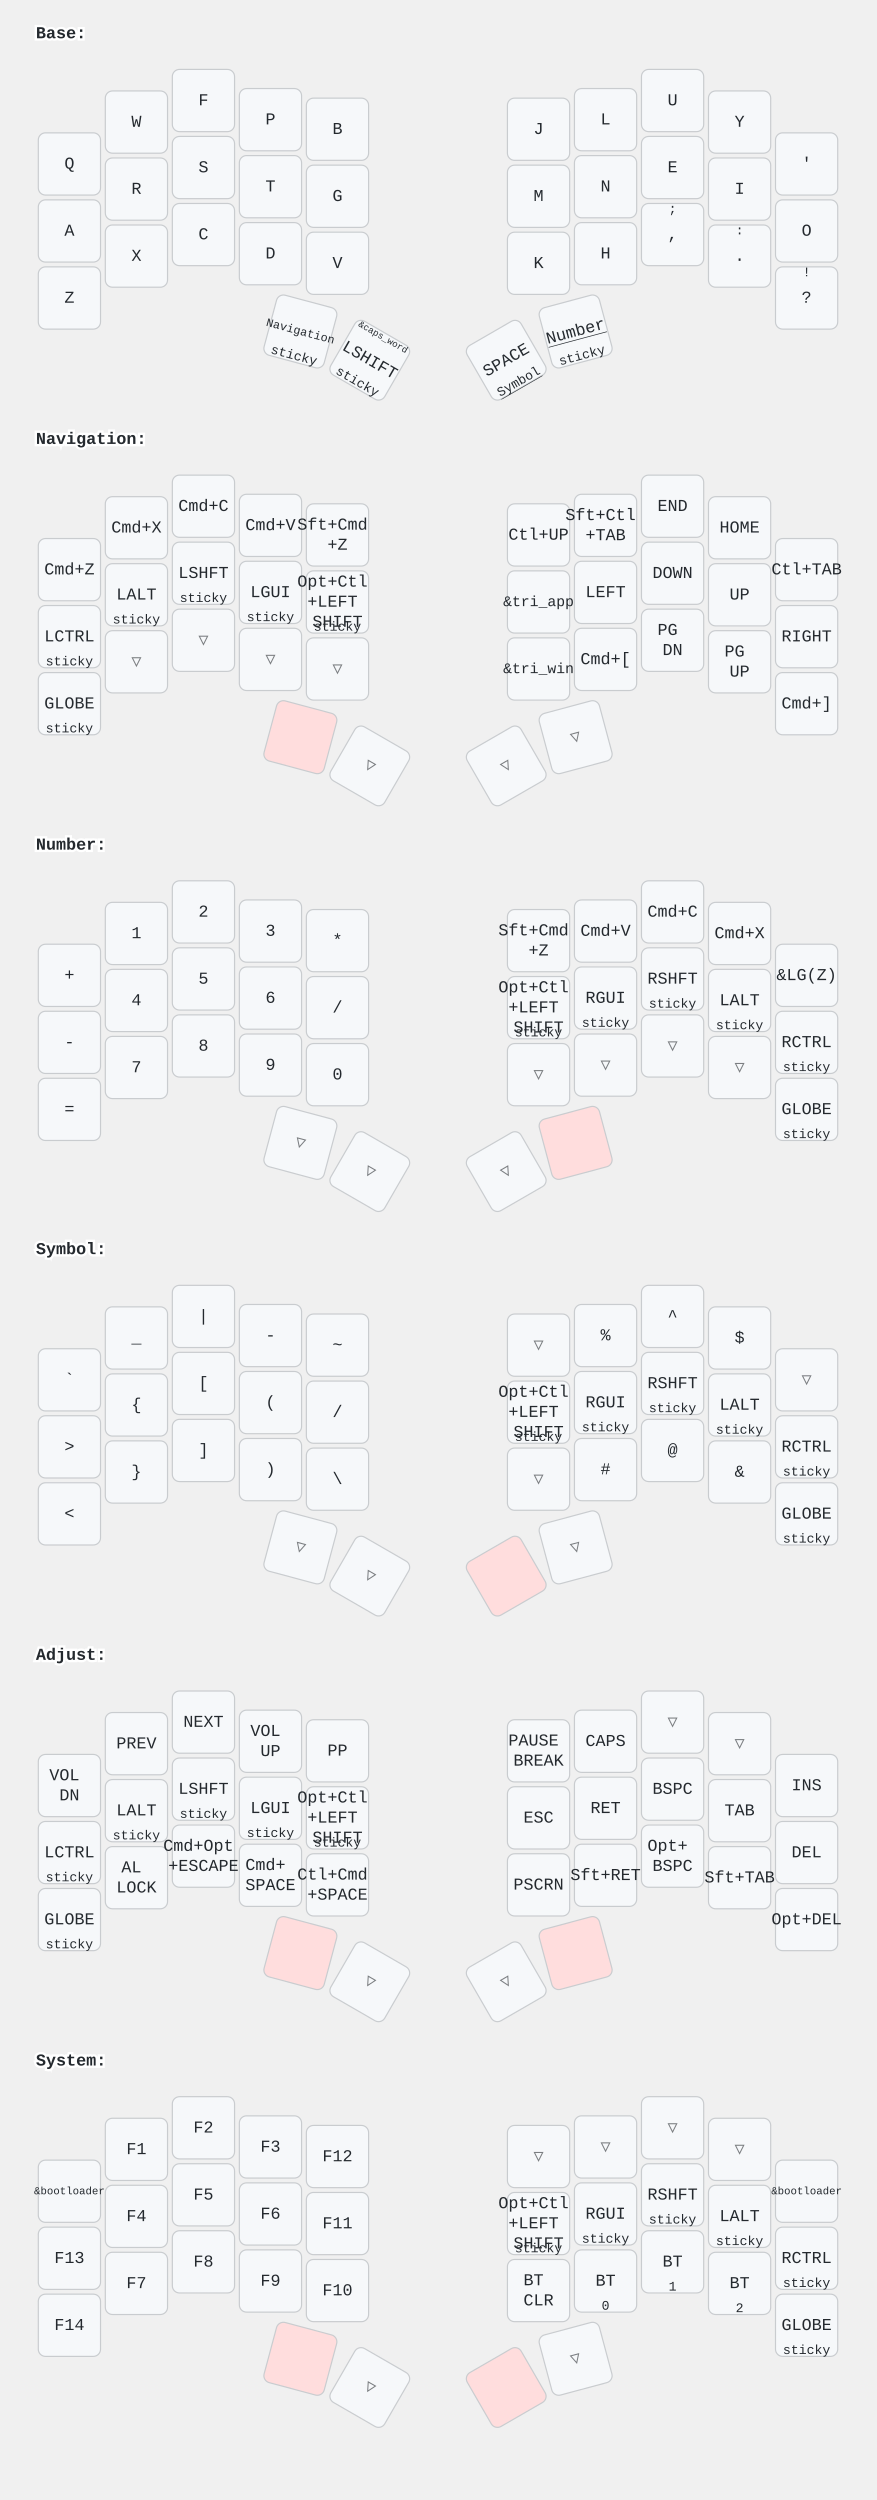
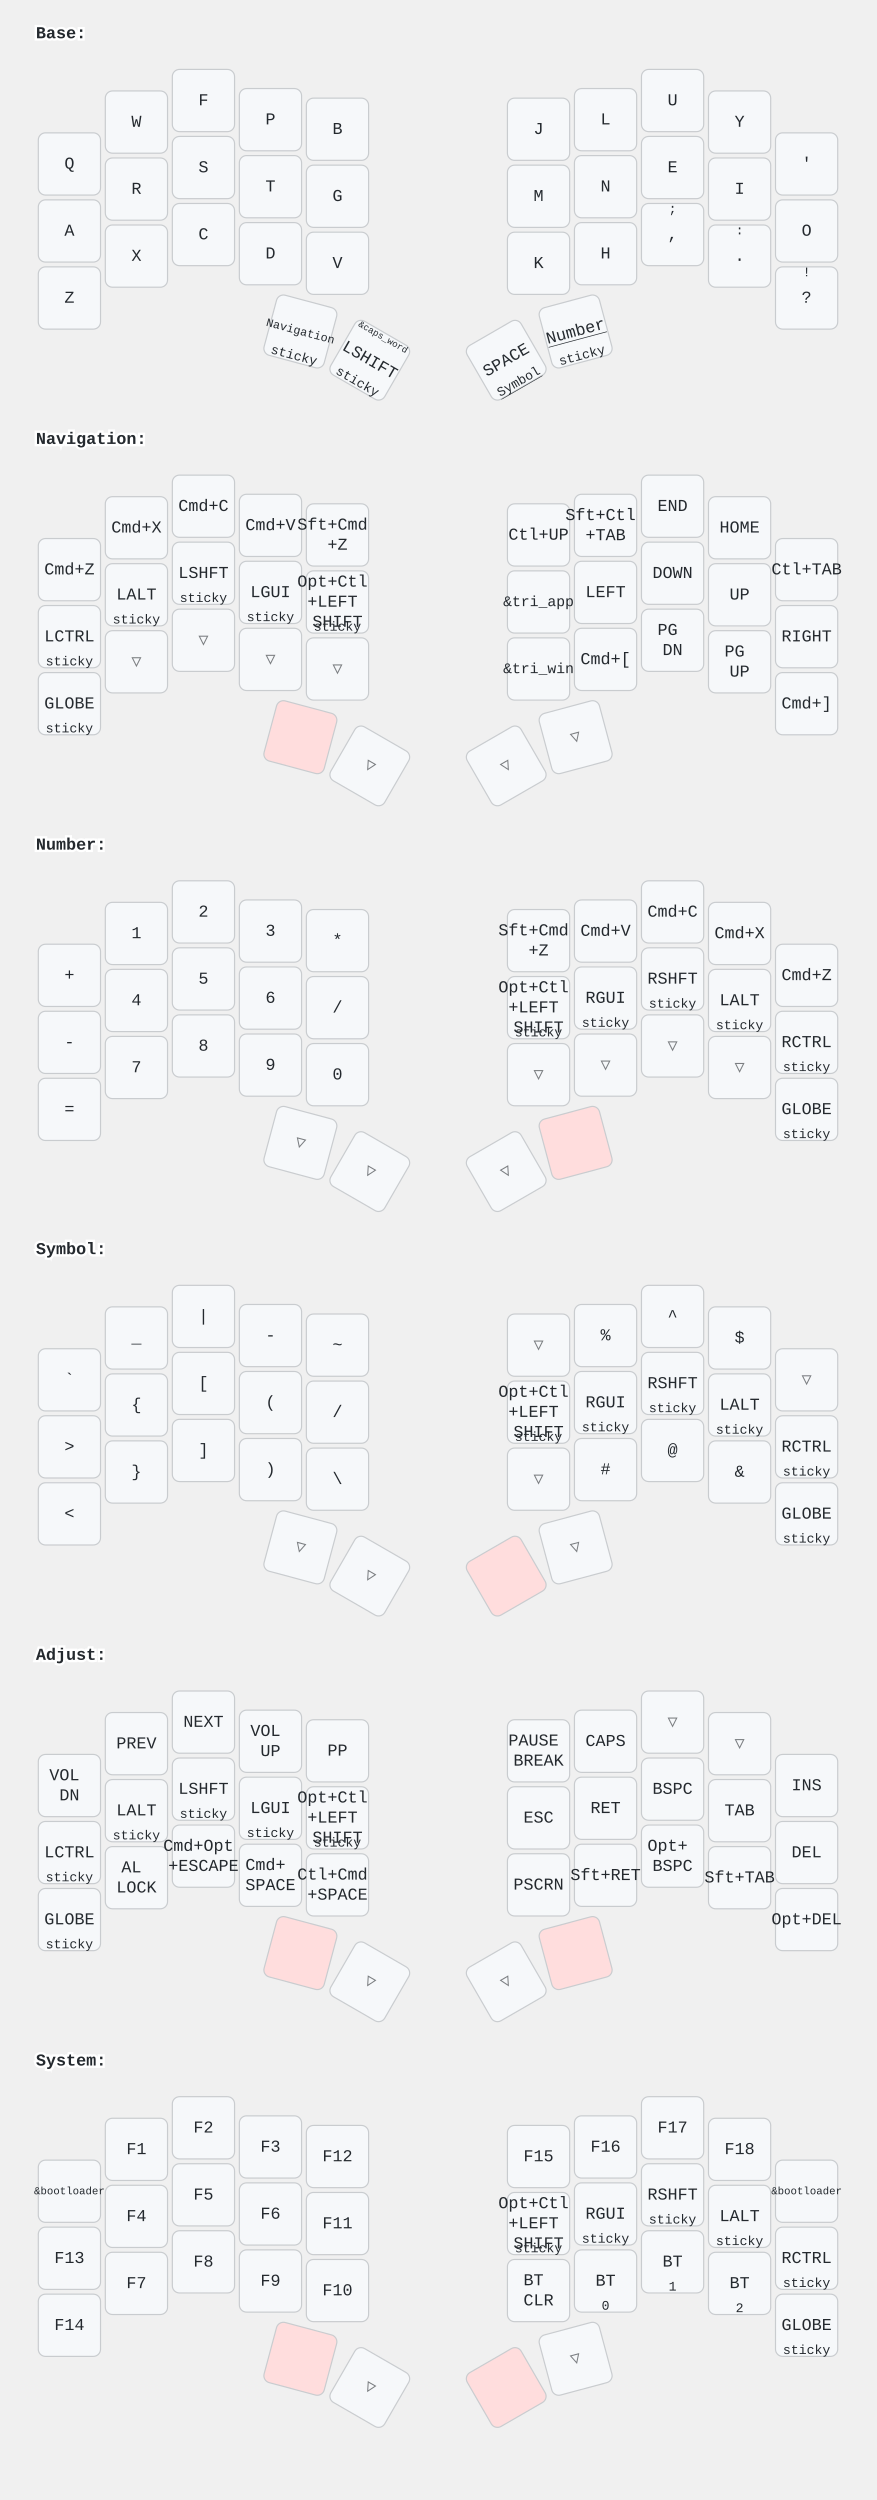
<svg xmlns="http://www.w3.org/2000/svg" width="732" height="2089" viewBox="0 0 732 2089" class="keymap">
  <style>/* inherit to force styles through use tags */
svg path {
    fill: inherit;
}

/* font and background color specifications */
svg.keymap {
    font-family: SFMono-Regular,Consolas,Liberation Mono,Menlo,monospace;
    font-size: 14px;
    font-kerning: normal;
    text-rendering: optimizeLegibility;
    fill: #24292e;
}

/* default key styling */
rect.key {
    fill: #f6f8fa;
}

rect.key, rect.combo {
    stroke: #c9cccf;
    stroke-width: 1;
}

/* default key side styling, only used is draw_key_sides is set */
rect.side {
    filter: brightness(90%);
}

/* color accent for combo boxes */
rect.combo, rect.combo-separate {
    fill: #cdf;
}

/* color accent for held keys */
rect.held, rect.combo.held {
    fill: #fdd;
}

/* color accent for ghost (optional) keys */
rect.ghost, rect.combo.ghost {
    stroke-dasharray: 4, 4;
    stroke-width: 2;
}

text {
    text-anchor: middle;
    dominant-baseline: middle;
}

/* styling for layer labels */
text.label {
    font-weight: bold;
    text-anchor: start;
    stroke: white;
    stroke-width: 4;
    paint-order: stroke;
}

/* styling for optional footer */
text.footer {
    text-anchor: end;
    dominant-baseline: auto;
    stroke: white;
    stroke-width: 4;
    paint-order: stroke;
}

/* styling for combo tap, and key non-tap label text */
text.combo, text.hold, text.shifted, text.left, text.right {
    font-size: 11px;
}

text.hold {
    text-anchor: middle;
    dominant-baseline: auto;
}

text.shifted {
    text-anchor: middle;
    dominant-baseline: hanging;
}

text.left {
    text-anchor: start;
}

text.right {
    text-anchor: end;
}

text.layer-activator {
    text-decoration: underline;
}

/* styling for hold/shifted label text in combo box */
text.combo.hold, text.combo.shifted, text.combo.left, text.combo.right {
    font-size: 8px;
}

/* lighter symbol for transparent keys */
text.trans {
    fill: #7b7e81;
}

/* styling for combo dendrons */
path.combo {
    stroke-width: 1;
    stroke: gray;
    fill: none;
}

/* Start Tabler Icons Cleanup */
/* cannot use height/width with glyphs */
.icon-tabler &gt; path {
    fill: inherit;
    stroke: inherit;
    stroke-width: 2;
}
/* hide tabler's default box */
.icon-tabler &gt; path[stroke="none"][fill="none"] {
    visibility: hidden;
}
/* End Tabler Icons Cleanup */
</style>
  <g transform="translate(30, 0)" class="layer-Base">
    <text x="0" y="28" class="label" id="Base">Base:</text>
    <g transform="translate(0, 56)">
      <g transform="translate(28, 81)" class="key keypos-0">
        <rect rx="6" ry="6" x="-26" y="-26" width="52" height="52" class="key" />
        <text x="0" y="0" class="key tap">Q</text>
      </g>
      <g transform="translate(84, 46)" class="key keypos-1">
        <rect rx="6" ry="6" x="-26" y="-26" width="52" height="52" class="key" />
        <text x="0" y="0" class="key tap">W</text>
      </g>
      <g transform="translate(140, 28)" class="key keypos-2">
        <rect rx="6" ry="6" x="-26" y="-26" width="52" height="52" class="key" />
        <text x="0" y="0" class="key tap">F</text>
      </g>
      <g transform="translate(196, 44)" class="key keypos-3">
        <rect rx="6" ry="6" x="-26" y="-26" width="52" height="52" class="key" />
        <text x="0" y="0" class="key tap">P</text>
      </g>
      <g transform="translate(252, 52)" class="key keypos-4">
        <rect rx="6" ry="6" x="-26" y="-26" width="52" height="52" class="key" />
        <text x="0" y="0" class="key tap">B</text>
      </g>
      <g transform="translate(420, 52)" class="key keypos-5">
        <rect rx="6" ry="6" x="-26" y="-26" width="52" height="52" class="key" />
        <text x="0" y="0" class="key tap">J</text>
      </g>
      <g transform="translate(476, 44)" class="key keypos-6">
        <rect rx="6" ry="6" x="-26" y="-26" width="52" height="52" class="key" />
        <text x="0" y="0" class="key tap">L</text>
      </g>
      <g transform="translate(532, 28)" class="key keypos-7">
        <rect rx="6" ry="6" x="-26" y="-26" width="52" height="52" class="key" />
        <text x="0" y="0" class="key tap">U</text>
      </g>
      <g transform="translate(588, 46)" class="key keypos-8">
        <rect rx="6" ry="6" x="-26" y="-26" width="52" height="52" class="key" />
        <text x="0" y="0" class="key tap">Y</text>
      </g>
      <g transform="translate(644, 81)" class="key keypos-9">
        <rect rx="6" ry="6" x="-26" y="-26" width="52" height="52" class="key" />
        <text x="0" y="0" class="key tap">'</text>
      </g>
      <g transform="translate(28, 137)" class="key keypos-10">
        <rect rx="6" ry="6" x="-26" y="-26" width="52" height="52" class="key" />
        <text x="0" y="0" class="key tap">A</text>
      </g>
      <g transform="translate(84, 102)" class="key keypos-11">
        <rect rx="6" ry="6" x="-26" y="-26" width="52" height="52" class="key" />
        <text x="0" y="0" class="key tap">R</text>
      </g>
      <g transform="translate(140, 84)" class="key keypos-12">
        <rect rx="6" ry="6" x="-26" y="-26" width="52" height="52" class="key" />
        <text x="0" y="0" class="key tap">S</text>
      </g>
      <g transform="translate(196, 100)" class="key keypos-13">
        <rect rx="6" ry="6" x="-26" y="-26" width="52" height="52" class="key" />
        <text x="0" y="0" class="key tap">T</text>
      </g>
      <g transform="translate(252, 108)" class="key keypos-14">
        <rect rx="6" ry="6" x="-26" y="-26" width="52" height="52" class="key" />
        <text x="0" y="0" class="key tap">G</text>
      </g>
      <g transform="translate(420, 108)" class="key keypos-15">
        <rect rx="6" ry="6" x="-26" y="-26" width="52" height="52" class="key" />
        <text x="0" y="0" class="key tap">M</text>
      </g>
      <g transform="translate(476, 100)" class="key keypos-16">
        <rect rx="6" ry="6" x="-26" y="-26" width="52" height="52" class="key" />
        <text x="0" y="0" class="key tap">N</text>
      </g>
      <g transform="translate(532, 84)" class="key keypos-17">
        <rect rx="6" ry="6" x="-26" y="-26" width="52" height="52" class="key" />
        <text x="0" y="0" class="key tap">E</text>
      </g>
      <g transform="translate(588, 102)" class="key keypos-18">
        <rect rx="6" ry="6" x="-26" y="-26" width="52" height="52" class="key" />
        <text x="0" y="0" class="key tap">I</text>
      </g>
      <g transform="translate(644, 137)" class="key keypos-19">
        <rect rx="6" ry="6" x="-26" y="-26" width="52" height="52" class="key" />
        <text x="0" y="0" class="key tap">O</text>
      </g>
      <g transform="translate(28, 193)" class="key keypos-20">
        <rect rx="6" ry="6" x="-26" y="-26" width="52" height="52" class="key" />
        <text x="0" y="0" class="key tap">Z</text>
      </g>
      <g transform="translate(84, 158)" class="key keypos-21">
        <rect rx="6" ry="6" x="-26" y="-26" width="52" height="52" class="key" />
        <text x="0" y="0" class="key tap">X</text>
      </g>
      <g transform="translate(140, 140)" class="key keypos-22">
        <rect rx="6" ry="6" x="-26" y="-26" width="52" height="52" class="key" />
        <text x="0" y="0" class="key tap">C</text>
      </g>
      <g transform="translate(196, 156)" class="key keypos-23">
        <rect rx="6" ry="6" x="-26" y="-26" width="52" height="52" class="key" />
        <text x="0" y="0" class="key tap">D</text>
      </g>
      <g transform="translate(252, 164)" class="key keypos-24">
        <rect rx="6" ry="6" x="-26" y="-26" width="52" height="52" class="key" />
        <text x="0" y="0" class="key tap">V</text>
      </g>
      <g transform="translate(420, 164)" class="key keypos-25">
        <rect rx="6" ry="6" x="-26" y="-26" width="52" height="52" class="key" />
        <text x="0" y="0" class="key tap">K</text>
      </g>
      <g transform="translate(476, 156)" class="key keypos-26">
        <rect rx="6" ry="6" x="-26" y="-26" width="52" height="52" class="key" />
        <text x="0" y="0" class="key tap">H</text>
      </g>
      <g transform="translate(532, 140)" class="key keypos-27">
        <rect rx="6" ry="6" x="-26" y="-26" width="52" height="52" class="key" />
        <text x="0" y="0" class="key tap">,</text>
        <text x="0" y="-24" class="key shifted">;</text>
      </g>
      <g transform="translate(588, 158)" class="key keypos-28">
        <rect rx="6" ry="6" x="-26" y="-26" width="52" height="52" class="key" />
        <text x="0" y="0" class="key tap">.</text>
        <text x="0" y="-24" class="key shifted">:</text>
      </g>
      <g transform="translate(644, 193)" class="key keypos-29">
        <rect rx="6" ry="6" x="-26" y="-26" width="52" height="52" class="key" />
        <text x="0" y="0" class="key tap">?</text>
        <text x="0" y="-24" class="key shifted">!</text>
      </g>
      <g transform="translate(221, 221) rotate(15.0)" class="key keypos-30">
        <rect rx="6" ry="6" x="-26" y="-26" width="52" height="52" class="key" />
        <a href="#Navigation">
          <text x="0" y="0" class="key tap layer-activator">
            <tspan style="font-size: 70%">Navigation</tspan>
          </text>
        </a>
        <text x="0" y="24" class="key hold">sticky</text>
      </g>
      <g transform="translate(279, 245) rotate(30.0)" class="key keypos-31">
        <rect rx="6" ry="6" x="-26" y="-26" width="52" height="52" class="key" />
        <text x="0" y="0" class="key tap">LSHIFT</text>
        <text x="0" y="24" class="key hold">sticky</text>
        <text x="0" y="-24" class="key shifted">
          <tspan style="font-size: 70%">&amp;caps_word</tspan>
        </text>
      </g>
      <g transform="translate(393, 245) rotate(-30.0)" class="key keypos-32">
        <rect rx="6" ry="6" x="-26" y="-26" width="52" height="52" class="key" />
        <text x="0" y="0" class="key tap">SPACE</text>
        <a href="#Symbol">
          <text x="0" y="24" class="key hold layer-activator">Symbol</text>
        </a>
      </g>
      <g transform="translate(451, 221) rotate(-15.0)" class="key keypos-33">
        <rect rx="6" ry="6" x="-26" y="-26" width="52" height="52" class="key" />
        <a href="#Number">
          <text x="0" y="0" class="key tap layer-activator">Number</text>
        </a>
        <text x="0" y="24" class="key hold">sticky</text>
      </g>
    </g>
  </g>
  <g transform="translate(30, 339)" class="layer-Navigation">
    <text x="0" y="28" class="label" id="Navigation">Navigation:</text>
    <g transform="translate(0, 56)">
      <g transform="translate(28, 81)" class="key keypos-0">
        <rect rx="6" ry="6" x="-26" y="-26" width="52" height="52" class="key" />
        <text x="0" y="0" class="key tap">Cmd+Z</text>
      </g>
      <g transform="translate(84, 46)" class="key keypos-1">
        <rect rx="6" ry="6" x="-26" y="-26" width="52" height="52" class="key" />
        <text x="0" y="0" class="key tap">Cmd+X</text>
      </g>
      <g transform="translate(140, 28)" class="key keypos-2">
        <rect rx="6" ry="6" x="-26" y="-26" width="52" height="52" class="key" />
        <text x="0" y="0" class="key tap">Cmd+C</text>
      </g>
      <g transform="translate(196, 44)" class="key keypos-3">
        <rect rx="6" ry="6" x="-26" y="-26" width="52" height="52" class="key" />
        <text x="0" y="0" class="key tap">Cmd+V</text>
      </g>
      <g transform="translate(252, 52)" class="key keypos-4">
        <rect rx="6" ry="6" x="-26" y="-26" width="52" height="52" class="key" />
        <text x="0" y="0" class="key tap">
          <tspan x="0" dy="-0.6em">Sft+Cmd</tspan>
          <tspan x="0" dy="1.2em">+Z</tspan>
        </text>
      </g>
      <g transform="translate(420, 52)" class="key keypos-5">
        <rect rx="6" ry="6" x="-26" y="-26" width="52" height="52" class="key" />
        <text x="0" y="0" class="key tap">Ctl+UP</text>
      </g>
      <g transform="translate(476, 44)" class="key keypos-6">
        <rect rx="6" ry="6" x="-26" y="-26" width="52" height="52" class="key" />
        <text x="0" y="0" class="key tap">
          <tspan x="0" dy="-0.6em">Sft+Ctl</tspan>
          <tspan x="0" dy="1.2em">+TAB</tspan>
        </text>
      </g>
      <g transform="translate(532, 28)" class="key keypos-7">
        <rect rx="6" ry="6" x="-26" y="-26" width="52" height="52" class="key" />
        <text x="0" y="0" class="key tap">END</text>
      </g>
      <g transform="translate(588, 46)" class="key keypos-8">
        <rect rx="6" ry="6" x="-26" y="-26" width="52" height="52" class="key" />
        <text x="0" y="0" class="key tap">HOME</text>
      </g>
      <g transform="translate(644, 81)" class="key keypos-9">
        <rect rx="6" ry="6" x="-26" y="-26" width="52" height="52" class="key" />
        <text x="0" y="0" class="key tap">Ctl+TAB</text>
      </g>
      <g transform="translate(28, 137)" class="key keypos-10">
        <rect rx="6" ry="6" x="-26" y="-26" width="52" height="52" class="key" />
        <text x="0" y="0" class="key tap">LCTRL</text>
        <text x="0" y="24" class="key hold">sticky</text>
      </g>
      <g transform="translate(84, 102)" class="key keypos-11">
        <rect rx="6" ry="6" x="-26" y="-26" width="52" height="52" class="key" />
        <text x="0" y="0" class="key tap">LALT</text>
        <text x="0" y="24" class="key hold">sticky</text>
      </g>
      <g transform="translate(140, 84)" class="key keypos-12">
        <rect rx="6" ry="6" x="-26" y="-26" width="52" height="52" class="key" />
        <text x="0" y="0" class="key tap">LSHFT</text>
        <text x="0" y="24" class="key hold">sticky</text>
      </g>
      <g transform="translate(196, 100)" class="key keypos-13">
        <rect rx="6" ry="6" x="-26" y="-26" width="52" height="52" class="key" />
        <text x="0" y="0" class="key tap">LGUI</text>
        <text x="0" y="24" class="key hold">sticky</text>
      </g>
      <g transform="translate(252, 108)" class="key keypos-14">
        <rect rx="6" ry="6" x="-26" y="-26" width="52" height="52" class="key" />
        <text x="0" y="0" class="key tap">
          <tspan x="0" dy="-1.2em">Opt+Ctl</tspan>
          <tspan x="0" dy="1.2em">+LEFT</tspan>
          <tspan x="0" dy="1.2em">SHIFT</tspan>
        </text>
        <text x="0" y="24" class="key hold">sticky</text>
      </g>
      <g transform="translate(420, 108)" class="key keypos-15">
        <rect rx="6" ry="6" x="-26" y="-26" width="52" height="52" class="key" />
        <text x="0" y="0" class="key tap">
          <tspan style="font-size: 88%">&amp;tri_app</tspan>
        </text>
      </g>
      <g transform="translate(476, 100)" class="key keypos-16">
        <rect rx="6" ry="6" x="-26" y="-26" width="52" height="52" class="key" />
        <text x="0" y="0" class="key tap">LEFT</text>
      </g>
      <g transform="translate(532, 84)" class="key keypos-17">
        <rect rx="6" ry="6" x="-26" y="-26" width="52" height="52" class="key" />
        <text x="0" y="0" class="key tap">DOWN</text>
      </g>
      <g transform="translate(588, 102)" class="key keypos-18">
        <rect rx="6" ry="6" x="-26" y="-26" width="52" height="52" class="key" />
        <text x="0" y="0" class="key tap">UP</text>
      </g>
      <g transform="translate(644, 137)" class="key keypos-19">
        <rect rx="6" ry="6" x="-26" y="-26" width="52" height="52" class="key" />
        <text x="0" y="0" class="key tap">RIGHT</text>
      </g>
      <g transform="translate(28, 193)" class="key keypos-20">
        <rect rx="6" ry="6" x="-26" y="-26" width="52" height="52" class="key" />
        <text x="0" y="0" class="key tap">GLOBE</text>
        <text x="0" y="24" class="key hold">sticky</text>
      </g>
      <g transform="translate(84, 158)" class="key trans keypos-21">
        <rect rx="6" ry="6" x="-26" y="-26" width="52" height="52" class="key trans" />
        <text x="0" y="0" class="key trans tap">▽</text>
      </g>
      <g transform="translate(140, 140)" class="key trans keypos-22">
        <rect rx="6" ry="6" x="-26" y="-26" width="52" height="52" class="key trans" />
        <text x="0" y="0" class="key trans tap">▽</text>
      </g>
      <g transform="translate(196, 156)" class="key trans keypos-23">
        <rect rx="6" ry="6" x="-26" y="-26" width="52" height="52" class="key trans" />
        <text x="0" y="0" class="key trans tap">▽</text>
      </g>
      <g transform="translate(252, 164)" class="key trans keypos-24">
        <rect rx="6" ry="6" x="-26" y="-26" width="52" height="52" class="key trans" />
        <text x="0" y="0" class="key trans tap">▽</text>
      </g>
      <g transform="translate(420, 164)" class="key keypos-25">
        <rect rx="6" ry="6" x="-26" y="-26" width="52" height="52" class="key" />
        <text x="0" y="0" class="key tap">
          <tspan style="font-size: 88%">&amp;tri_win</tspan>
        </text>
      </g>
      <g transform="translate(476, 156)" class="key keypos-26">
        <rect rx="6" ry="6" x="-26" y="-26" width="52" height="52" class="key" />
        <text x="0" y="0" class="key tap">Cmd+[</text>
      </g>
      <g transform="translate(532, 140)" class="key keypos-27">
        <rect rx="6" ry="6" x="-26" y="-26" width="52" height="52" class="key" />
        <text x="0" y="0" class="key tap">
          <tspan x="0" dy="-0.6em">PG</tspan>
          <tspan x="0" dy="1.2em">DN</tspan>
        </text>
      </g>
      <g transform="translate(588, 158)" class="key keypos-28">
        <rect rx="6" ry="6" x="-26" y="-26" width="52" height="52" class="key" />
        <text x="0" y="0" class="key tap">
          <tspan x="0" dy="-0.6em">PG</tspan>
          <tspan x="0" dy="1.2em">UP</tspan>
        </text>
      </g>
      <g transform="translate(644, 193)" class="key keypos-29">
        <rect rx="6" ry="6" x="-26" y="-26" width="52" height="52" class="key" />
        <text x="0" y="0" class="key tap">Cmd+]</text>
      </g>
      <g transform="translate(221, 221) rotate(15.0)" class="key held keypos-30">
        <rect rx="6" ry="6" x="-26" y="-26" width="52" height="52" class="key held" />
      </g>
      <g transform="translate(279, 245) rotate(30.0)" class="key trans keypos-31">
        <rect rx="6" ry="6" x="-26" y="-26" width="52" height="52" class="key trans" />
        <text x="0" y="0" class="key trans tap">▽</text>
      </g>
      <g transform="translate(393, 245) rotate(-30.0)" class="key trans keypos-32">
        <rect rx="6" ry="6" x="-26" y="-26" width="52" height="52" class="key trans" />
        <text x="0" y="0" class="key trans tap">▽</text>
      </g>
      <g transform="translate(451, 221) rotate(-15.0)" class="key trans keypos-33">
        <rect rx="6" ry="6" x="-26" y="-26" width="52" height="52" class="key trans" />
        <text x="0" y="0" class="key trans tap">▽</text>
      </g>
    </g>
  </g>
  <g transform="translate(30, 678)" class="layer-Number">
    <text x="0" y="28" class="label" id="Number">Number:</text>
    <g transform="translate(0, 56)">
      <g transform="translate(28, 81)" class="key keypos-0">
        <rect rx="6" ry="6" x="-26" y="-26" width="52" height="52" class="key" />
        <text x="0" y="0" class="key tap">+</text>
      </g>
      <g transform="translate(84, 46)" class="key keypos-1">
        <rect rx="6" ry="6" x="-26" y="-26" width="52" height="52" class="key" />
        <text x="0" y="0" class="key tap">1</text>
      </g>
      <g transform="translate(140, 28)" class="key keypos-2">
        <rect rx="6" ry="6" x="-26" y="-26" width="52" height="52" class="key" />
        <text x="0" y="0" class="key tap">2</text>
      </g>
      <g transform="translate(196, 44)" class="key keypos-3">
        <rect rx="6" ry="6" x="-26" y="-26" width="52" height="52" class="key" />
        <text x="0" y="0" class="key tap">3</text>
      </g>
      <g transform="translate(252, 52)" class="key keypos-4">
        <rect rx="6" ry="6" x="-26" y="-26" width="52" height="52" class="key" />
        <text x="0" y="0" class="key tap">*</text>
      </g>
      <g transform="translate(420, 52)" class="key keypos-5">
        <rect rx="6" ry="6" x="-26" y="-26" width="52" height="52" class="key" />
        <text x="0" y="0" class="key tap">
          <tspan x="0" dy="-0.6em">Sft+Cmd</tspan>
          <tspan x="0" dy="1.2em">+Z</tspan>
        </text>
      </g>
      <g transform="translate(476, 44)" class="key keypos-6">
        <rect rx="6" ry="6" x="-26" y="-26" width="52" height="52" class="key" />
        <text x="0" y="0" class="key tap">Cmd+V</text>
      </g>
      <g transform="translate(532, 28)" class="key keypos-7">
        <rect rx="6" ry="6" x="-26" y="-26" width="52" height="52" class="key" />
        <text x="0" y="0" class="key tap">Cmd+C</text>
      </g>
      <g transform="translate(588, 46)" class="key keypos-8">
        <rect rx="6" ry="6" x="-26" y="-26" width="52" height="52" class="key" />
        <text x="0" y="0" class="key tap">Cmd+X</text>
      </g>
      <g transform="translate(644, 81)" class="key keypos-9">
        <rect rx="6" ry="6" x="-26" y="-26" width="52" height="52" class="key" />
-         <text x="0" y="0" class="key tap">&amp;LG(Z)</text>
+         <text x="0" y="0" class="key tap">Cmd+Z</text>
      </g>
      <g transform="translate(28, 137)" class="key keypos-10">
        <rect rx="6" ry="6" x="-26" y="-26" width="52" height="52" class="key" />
        <text x="0" y="0" class="key tap">-</text>
      </g>
      <g transform="translate(84, 102)" class="key keypos-11">
        <rect rx="6" ry="6" x="-26" y="-26" width="52" height="52" class="key" />
        <text x="0" y="0" class="key tap">4</text>
      </g>
      <g transform="translate(140, 84)" class="key keypos-12">
        <rect rx="6" ry="6" x="-26" y="-26" width="52" height="52" class="key" />
        <text x="0" y="0" class="key tap">5</text>
      </g>
      <g transform="translate(196, 100)" class="key keypos-13">
        <rect rx="6" ry="6" x="-26" y="-26" width="52" height="52" class="key" />
        <text x="0" y="0" class="key tap">6</text>
      </g>
      <g transform="translate(252, 108)" class="key keypos-14">
        <rect rx="6" ry="6" x="-26" y="-26" width="52" height="52" class="key" />
        <text x="0" y="0" class="key tap">/</text>
      </g>
      <g transform="translate(420, 108)" class="key keypos-15">
        <rect rx="6" ry="6" x="-26" y="-26" width="52" height="52" class="key" />
        <text x="0" y="0" class="key tap">
          <tspan x="0" dy="-1.2em">Opt+Ctl</tspan>
          <tspan x="0" dy="1.2em">+LEFT</tspan>
          <tspan x="0" dy="1.2em">SHIFT</tspan>
        </text>
        <text x="0" y="24" class="key hold">sticky</text>
      </g>
      <g transform="translate(476, 100)" class="key keypos-16">
        <rect rx="6" ry="6" x="-26" y="-26" width="52" height="52" class="key" />
        <text x="0" y="0" class="key tap">RGUI</text>
        <text x="0" y="24" class="key hold">sticky</text>
      </g>
      <g transform="translate(532, 84)" class="key keypos-17">
        <rect rx="6" ry="6" x="-26" y="-26" width="52" height="52" class="key" />
        <text x="0" y="0" class="key tap">RSHFT</text>
        <text x="0" y="24" class="key hold">sticky</text>
      </g>
      <g transform="translate(588, 102)" class="key keypos-18">
        <rect rx="6" ry="6" x="-26" y="-26" width="52" height="52" class="key" />
        <text x="0" y="0" class="key tap">LALT</text>
        <text x="0" y="24" class="key hold">sticky</text>
      </g>
      <g transform="translate(644, 137)" class="key keypos-19">
        <rect rx="6" ry="6" x="-26" y="-26" width="52" height="52" class="key" />
        <text x="0" y="0" class="key tap">RCTRL</text>
        <text x="0" y="24" class="key hold">sticky</text>
      </g>
      <g transform="translate(28, 193)" class="key keypos-20">
        <rect rx="6" ry="6" x="-26" y="-26" width="52" height="52" class="key" />
        <text x="0" y="0" class="key tap">=</text>
      </g>
      <g transform="translate(84, 158)" class="key keypos-21">
        <rect rx="6" ry="6" x="-26" y="-26" width="52" height="52" class="key" />
        <text x="0" y="0" class="key tap">7</text>
      </g>
      <g transform="translate(140, 140)" class="key keypos-22">
        <rect rx="6" ry="6" x="-26" y="-26" width="52" height="52" class="key" />
        <text x="0" y="0" class="key tap">8</text>
      </g>
      <g transform="translate(196, 156)" class="key keypos-23">
        <rect rx="6" ry="6" x="-26" y="-26" width="52" height="52" class="key" />
        <text x="0" y="0" class="key tap">9</text>
      </g>
      <g transform="translate(252, 164)" class="key keypos-24">
        <rect rx="6" ry="6" x="-26" y="-26" width="52" height="52" class="key" />
        <text x="0" y="0" class="key tap">0</text>
      </g>
      <g transform="translate(420, 164)" class="key trans keypos-25">
        <rect rx="6" ry="6" x="-26" y="-26" width="52" height="52" class="key trans" />
        <text x="0" y="0" class="key trans tap">▽</text>
      </g>
      <g transform="translate(476, 156)" class="key trans keypos-26">
        <rect rx="6" ry="6" x="-26" y="-26" width="52" height="52" class="key trans" />
        <text x="0" y="0" class="key trans tap">▽</text>
      </g>
      <g transform="translate(532, 140)" class="key trans keypos-27">
        <rect rx="6" ry="6" x="-26" y="-26" width="52" height="52" class="key trans" />
        <text x="0" y="0" class="key trans tap">▽</text>
      </g>
      <g transform="translate(588, 158)" class="key trans keypos-28">
        <rect rx="6" ry="6" x="-26" y="-26" width="52" height="52" class="key trans" />
        <text x="0" y="0" class="key trans tap">▽</text>
      </g>
      <g transform="translate(644, 193)" class="key keypos-29">
        <rect rx="6" ry="6" x="-26" y="-26" width="52" height="52" class="key" />
        <text x="0" y="0" class="key tap">GLOBE</text>
        <text x="0" y="24" class="key hold">sticky</text>
      </g>
      <g transform="translate(221, 221) rotate(15.0)" class="key trans keypos-30">
        <rect rx="6" ry="6" x="-26" y="-26" width="52" height="52" class="key trans" />
        <text x="0" y="0" class="key trans tap">▽</text>
      </g>
      <g transform="translate(279, 245) rotate(30.0)" class="key trans keypos-31">
        <rect rx="6" ry="6" x="-26" y="-26" width="52" height="52" class="key trans" />
        <text x="0" y="0" class="key trans tap">▽</text>
      </g>
      <g transform="translate(393, 245) rotate(-30.0)" class="key trans keypos-32">
        <rect rx="6" ry="6" x="-26" y="-26" width="52" height="52" class="key trans" />
        <text x="0" y="0" class="key trans tap">▽</text>
      </g>
      <g transform="translate(451, 221) rotate(-15.0)" class="key held keypos-33">
        <rect rx="6" ry="6" x="-26" y="-26" width="52" height="52" class="key held" />
      </g>
    </g>
  </g>
  <g transform="translate(30, 1016)" class="layer-Symbol">
    <text x="0" y="28" class="label" id="Symbol">Symbol:</text>
    <g transform="translate(0, 56)">
      <g transform="translate(28, 81)" class="key keypos-0">
        <rect rx="6" ry="6" x="-26" y="-26" width="52" height="52" class="key" />
        <text x="0" y="0" class="key tap">`</text>
      </g>
      <g transform="translate(84, 46)" class="key keypos-1">
        <rect rx="6" ry="6" x="-26" y="-26" width="52" height="52" class="key" />
        <text x="0" y="0" class="key tap">_</text>
      </g>
      <g transform="translate(140, 28)" class="key keypos-2">
        <rect rx="6" ry="6" x="-26" y="-26" width="52" height="52" class="key" />
        <text x="0" y="0" class="key tap">|</text>
      </g>
      <g transform="translate(196, 44)" class="key keypos-3">
        <rect rx="6" ry="6" x="-26" y="-26" width="52" height="52" class="key" />
        <text x="0" y="0" class="key tap">-</text>
      </g>
      <g transform="translate(252, 52)" class="key keypos-4">
        <rect rx="6" ry="6" x="-26" y="-26" width="52" height="52" class="key" />
        <text x="0" y="0" class="key tap">~</text>
      </g>
      <g transform="translate(420, 52)" class="key trans keypos-5">
        <rect rx="6" ry="6" x="-26" y="-26" width="52" height="52" class="key trans" />
        <text x="0" y="0" class="key trans tap">▽</text>
      </g>
      <g transform="translate(476, 44)" class="key keypos-6">
        <rect rx="6" ry="6" x="-26" y="-26" width="52" height="52" class="key" />
        <text x="0" y="0" class="key tap">%</text>
      </g>
      <g transform="translate(532, 28)" class="key keypos-7">
        <rect rx="6" ry="6" x="-26" y="-26" width="52" height="52" class="key" />
        <text x="0" y="0" class="key tap">^</text>
      </g>
      <g transform="translate(588, 46)" class="key keypos-8">
        <rect rx="6" ry="6" x="-26" y="-26" width="52" height="52" class="key" />
        <text x="0" y="0" class="key tap">$</text>
      </g>
      <g transform="translate(644, 81)" class="key trans keypos-9">
        <rect rx="6" ry="6" x="-26" y="-26" width="52" height="52" class="key trans" />
        <text x="0" y="0" class="key trans tap">▽</text>
      </g>
      <g transform="translate(28, 137)" class="key keypos-10">
        <rect rx="6" ry="6" x="-26" y="-26" width="52" height="52" class="key" />
        <text x="0" y="0" class="key tap">&gt;</text>
      </g>
      <g transform="translate(84, 102)" class="key keypos-11">
        <rect rx="6" ry="6" x="-26" y="-26" width="52" height="52" class="key" />
        <text x="0" y="0" class="key tap">{</text>
      </g>
      <g transform="translate(140, 84)" class="key keypos-12">
        <rect rx="6" ry="6" x="-26" y="-26" width="52" height="52" class="key" />
        <text x="0" y="0" class="key tap">[</text>
      </g>
      <g transform="translate(196, 100)" class="key keypos-13">
        <rect rx="6" ry="6" x="-26" y="-26" width="52" height="52" class="key" />
        <text x="0" y="0" class="key tap">(</text>
      </g>
      <g transform="translate(252, 108)" class="key keypos-14">
        <rect rx="6" ry="6" x="-26" y="-26" width="52" height="52" class="key" />
        <text x="0" y="0" class="key tap">/</text>
      </g>
      <g transform="translate(420, 108)" class="key keypos-15">
        <rect rx="6" ry="6" x="-26" y="-26" width="52" height="52" class="key" />
        <text x="0" y="0" class="key tap">
          <tspan x="0" dy="-1.2em">Opt+Ctl</tspan>
          <tspan x="0" dy="1.2em">+LEFT</tspan>
          <tspan x="0" dy="1.2em">SHIFT</tspan>
        </text>
        <text x="0" y="24" class="key hold">sticky</text>
      </g>
      <g transform="translate(476, 100)" class="key keypos-16">
        <rect rx="6" ry="6" x="-26" y="-26" width="52" height="52" class="key" />
        <text x="0" y="0" class="key tap">RGUI</text>
        <text x="0" y="24" class="key hold">sticky</text>
      </g>
      <g transform="translate(532, 84)" class="key keypos-17">
        <rect rx="6" ry="6" x="-26" y="-26" width="52" height="52" class="key" />
        <text x="0" y="0" class="key tap">RSHFT</text>
        <text x="0" y="24" class="key hold">sticky</text>
      </g>
      <g transform="translate(588, 102)" class="key keypos-18">
        <rect rx="6" ry="6" x="-26" y="-26" width="52" height="52" class="key" />
        <text x="0" y="0" class="key tap">LALT</text>
        <text x="0" y="24" class="key hold">sticky</text>
      </g>
      <g transform="translate(644, 137)" class="key keypos-19">
        <rect rx="6" ry="6" x="-26" y="-26" width="52" height="52" class="key" />
        <text x="0" y="0" class="key tap">RCTRL</text>
        <text x="0" y="24" class="key hold">sticky</text>
      </g>
      <g transform="translate(28, 193)" class="key keypos-20">
        <rect rx="6" ry="6" x="-26" y="-26" width="52" height="52" class="key" />
        <text x="0" y="0" class="key tap">&lt;</text>
      </g>
      <g transform="translate(84, 158)" class="key keypos-21">
        <rect rx="6" ry="6" x="-26" y="-26" width="52" height="52" class="key" />
        <text x="0" y="0" class="key tap">}</text>
      </g>
      <g transform="translate(140, 140)" class="key keypos-22">
        <rect rx="6" ry="6" x="-26" y="-26" width="52" height="52" class="key" />
        <text x="0" y="0" class="key tap">]</text>
      </g>
      <g transform="translate(196, 156)" class="key keypos-23">
        <rect rx="6" ry="6" x="-26" y="-26" width="52" height="52" class="key" />
        <text x="0" y="0" class="key tap">)</text>
      </g>
      <g transform="translate(252, 164)" class="key keypos-24">
        <rect rx="6" ry="6" x="-26" y="-26" width="52" height="52" class="key" />
        <text x="0" y="0" class="key tap">\</text>
      </g>
      <g transform="translate(420, 164)" class="key trans keypos-25">
        <rect rx="6" ry="6" x="-26" y="-26" width="52" height="52" class="key trans" />
        <text x="0" y="0" class="key trans tap">▽</text>
      </g>
      <g transform="translate(476, 156)" class="key keypos-26">
        <rect rx="6" ry="6" x="-26" y="-26" width="52" height="52" class="key" />
        <text x="0" y="0" class="key tap">#</text>
      </g>
      <g transform="translate(532, 140)" class="key keypos-27">
        <rect rx="6" ry="6" x="-26" y="-26" width="52" height="52" class="key" />
        <text x="0" y="0" class="key tap">@</text>
      </g>
      <g transform="translate(588, 158)" class="key keypos-28">
        <rect rx="6" ry="6" x="-26" y="-26" width="52" height="52" class="key" />
        <text x="0" y="0" class="key tap">&amp;</text>
      </g>
      <g transform="translate(644, 193)" class="key keypos-29">
        <rect rx="6" ry="6" x="-26" y="-26" width="52" height="52" class="key" />
        <text x="0" y="0" class="key tap">GLOBE</text>
        <text x="0" y="24" class="key hold">sticky</text>
      </g>
      <g transform="translate(221, 221) rotate(15.0)" class="key trans keypos-30">
        <rect rx="6" ry="6" x="-26" y="-26" width="52" height="52" class="key trans" />
        <text x="0" y="0" class="key trans tap">▽</text>
      </g>
      <g transform="translate(279, 245) rotate(30.0)" class="key trans keypos-31">
        <rect rx="6" ry="6" x="-26" y="-26" width="52" height="52" class="key trans" />
        <text x="0" y="0" class="key trans tap">▽</text>
      </g>
      <g transform="translate(393, 245) rotate(-30.0)" class="key held keypos-32">
        <rect rx="6" ry="6" x="-26" y="-26" width="52" height="52" class="key held" />
      </g>
      <g transform="translate(451, 221) rotate(-15.0)" class="key trans keypos-33">
        <rect rx="6" ry="6" x="-26" y="-26" width="52" height="52" class="key trans" />
        <text x="0" y="0" class="key trans tap">▽</text>
      </g>
    </g>
  </g>
  <g transform="translate(30, 1355)" class="layer-Adjust">
    <text x="0" y="28" class="label" id="Adjust">Adjust:</text>
    <g transform="translate(0, 56)">
      <g transform="translate(28, 81)" class="key keypos-0">
        <rect rx="6" ry="6" x="-26" y="-26" width="52" height="52" class="key" />
        <text x="0" y="0" class="key tap">
          <tspan x="0" dy="-0.6em">VOL</tspan>
          <tspan x="0" dy="1.2em">DN</tspan>
        </text>
      </g>
      <g transform="translate(84, 46)" class="key keypos-1">
        <rect rx="6" ry="6" x="-26" y="-26" width="52" height="52" class="key" />
        <text x="0" y="0" class="key tap">PREV</text>
      </g>
      <g transform="translate(140, 28)" class="key keypos-2">
        <rect rx="6" ry="6" x="-26" y="-26" width="52" height="52" class="key" />
        <text x="0" y="0" class="key tap">NEXT</text>
      </g>
      <g transform="translate(196, 44)" class="key keypos-3">
        <rect rx="6" ry="6" x="-26" y="-26" width="52" height="52" class="key" />
        <text x="0" y="0" class="key tap">
          <tspan x="0" dy="-0.6em">VOL</tspan>
          <tspan x="0" dy="1.2em">UP</tspan>
        </text>
      </g>
      <g transform="translate(252, 52)" class="key keypos-4">
        <rect rx="6" ry="6" x="-26" y="-26" width="52" height="52" class="key" />
        <text x="0" y="0" class="key tap">PP</text>
      </g>
      <g transform="translate(420, 52)" class="key keypos-5">
        <rect rx="6" ry="6" x="-26" y="-26" width="52" height="52" class="key" />
        <text x="0" y="0" class="key tap">
          <tspan x="0" dy="-0.6em">PAUSE</tspan>
          <tspan x="0" dy="1.2em">BREAK</tspan>
        </text>
      </g>
      <g transform="translate(476, 44)" class="key keypos-6">
        <rect rx="6" ry="6" x="-26" y="-26" width="52" height="52" class="key" />
        <text x="0" y="0" class="key tap">CAPS</text>
      </g>
      <g transform="translate(532, 28)" class="key trans keypos-7">
        <rect rx="6" ry="6" x="-26" y="-26" width="52" height="52" class="key trans" />
        <text x="0" y="0" class="key trans tap">▽</text>
      </g>
      <g transform="translate(588, 46)" class="key trans keypos-8">
        <rect rx="6" ry="6" x="-26" y="-26" width="52" height="52" class="key trans" />
        <text x="0" y="0" class="key trans tap">▽</text>
      </g>
      <g transform="translate(644, 81)" class="key keypos-9">
        <rect rx="6" ry="6" x="-26" y="-26" width="52" height="52" class="key" />
        <text x="0" y="0" class="key tap">INS</text>
      </g>
      <g transform="translate(28, 137)" class="key keypos-10">
        <rect rx="6" ry="6" x="-26" y="-26" width="52" height="52" class="key" />
        <text x="0" y="0" class="key tap">LCTRL</text>
        <text x="0" y="24" class="key hold">sticky</text>
      </g>
      <g transform="translate(84, 102)" class="key keypos-11">
        <rect rx="6" ry="6" x="-26" y="-26" width="52" height="52" class="key" />
        <text x="0" y="0" class="key tap">LALT</text>
        <text x="0" y="24" class="key hold">sticky</text>
      </g>
      <g transform="translate(140, 84)" class="key keypos-12">
        <rect rx="6" ry="6" x="-26" y="-26" width="52" height="52" class="key" />
        <text x="0" y="0" class="key tap">LSHFT</text>
        <text x="0" y="24" class="key hold">sticky</text>
      </g>
      <g transform="translate(196, 100)" class="key keypos-13">
        <rect rx="6" ry="6" x="-26" y="-26" width="52" height="52" class="key" />
        <text x="0" y="0" class="key tap">LGUI</text>
        <text x="0" y="24" class="key hold">sticky</text>
      </g>
      <g transform="translate(252, 108)" class="key keypos-14">
        <rect rx="6" ry="6" x="-26" y="-26" width="52" height="52" class="key" />
        <text x="0" y="0" class="key tap">
          <tspan x="0" dy="-1.2em">Opt+Ctl</tspan>
          <tspan x="0" dy="1.2em">+LEFT</tspan>
          <tspan x="0" dy="1.2em">SHIFT</tspan>
        </text>
        <text x="0" y="24" class="key hold">sticky</text>
      </g>
      <g transform="translate(420, 108)" class="key keypos-15">
        <rect rx="6" ry="6" x="-26" y="-26" width="52" height="52" class="key" />
        <text x="0" y="0" class="key tap">ESC</text>
      </g>
      <g transform="translate(476, 100)" class="key keypos-16">
        <rect rx="6" ry="6" x="-26" y="-26" width="52" height="52" class="key" />
        <text x="0" y="0" class="key tap">RET</text>
      </g>
      <g transform="translate(532, 84)" class="key keypos-17">
        <rect rx="6" ry="6" x="-26" y="-26" width="52" height="52" class="key" />
        <text x="0" y="0" class="key tap">BSPC</text>
      </g>
      <g transform="translate(588, 102)" class="key keypos-18">
        <rect rx="6" ry="6" x="-26" y="-26" width="52" height="52" class="key" />
        <text x="0" y="0" class="key tap">TAB</text>
      </g>
      <g transform="translate(644, 137)" class="key keypos-19">
        <rect rx="6" ry="6" x="-26" y="-26" width="52" height="52" class="key" />
        <text x="0" y="0" class="key tap">DEL</text>
      </g>
      <g transform="translate(28, 193)" class="key keypos-20">
        <rect rx="6" ry="6" x="-26" y="-26" width="52" height="52" class="key" />
        <text x="0" y="0" class="key tap">GLOBE</text>
        <text x="0" y="24" class="key hold">sticky</text>
      </g>
      <g transform="translate(84, 158)" class="key keypos-21">
        <rect rx="6" ry="6" x="-26" y="-26" width="52" height="52" class="key" />
        <text x="0" y="0" class="key tap">
          <tspan x="0" dy="-0.6em">AL</tspan>
          <tspan x="0" dy="1.2em">LOCK</tspan>
        </text>
      </g>
      <g transform="translate(140, 140)" class="key keypos-22">
        <rect rx="6" ry="6" x="-26" y="-26" width="52" height="52" class="key" />
        <text x="0" y="0" class="key tap">
          <tspan x="0" dy="-0.6em">Cmd+Opt</tspan>
          <tspan x="0" dy="1.2em">+ESCAPE</tspan>
        </text>
      </g>
      <g transform="translate(196, 156)" class="key keypos-23">
        <rect rx="6" ry="6" x="-26" y="-26" width="52" height="52" class="key" />
        <text x="0" y="0" class="key tap">
          <tspan x="0" dy="-0.6em">Cmd+</tspan>
          <tspan x="0" dy="1.2em">SPACE</tspan>
        </text>
      </g>
      <g transform="translate(252, 164)" class="key keypos-24">
        <rect rx="6" ry="6" x="-26" y="-26" width="52" height="52" class="key" />
        <text x="0" y="0" class="key tap">
          <tspan x="0" dy="-0.6em">Ctl+Cmd</tspan>
          <tspan x="0" dy="1.2em">+SPACE</tspan>
        </text>
      </g>
      <g transform="translate(420, 164)" class="key keypos-25">
        <rect rx="6" ry="6" x="-26" y="-26" width="52" height="52" class="key" />
        <text x="0" y="0" class="key tap">PSCRN</text>
      </g>
      <g transform="translate(476, 156)" class="key keypos-26">
        <rect rx="6" ry="6" x="-26" y="-26" width="52" height="52" class="key" />
        <text x="0" y="0" class="key tap">Sft+RET</text>
      </g>
      <g transform="translate(532, 140)" class="key keypos-27">
        <rect rx="6" ry="6" x="-26" y="-26" width="52" height="52" class="key" />
        <text x="0" y="0" class="key tap">
          <tspan x="0" dy="-0.6em">Opt+</tspan>
          <tspan x="0" dy="1.2em">BSPC</tspan>
        </text>
      </g>
      <g transform="translate(588, 158)" class="key keypos-28">
        <rect rx="6" ry="6" x="-26" y="-26" width="52" height="52" class="key" />
        <text x="0" y="0" class="key tap">Sft+TAB</text>
      </g>
      <g transform="translate(644, 193)" class="key keypos-29">
        <rect rx="6" ry="6" x="-26" y="-26" width="52" height="52" class="key" />
        <text x="0" y="0" class="key tap">Opt+DEL</text>
      </g>
      <g transform="translate(221, 221) rotate(15.0)" class="key held keypos-30">
        <rect rx="6" ry="6" x="-26" y="-26" width="52" height="52" class="key held" />
      </g>
      <g transform="translate(279, 245) rotate(30.0)" class="key trans keypos-31">
        <rect rx="6" ry="6" x="-26" y="-26" width="52" height="52" class="key trans" />
        <text x="0" y="0" class="key trans tap">▽</text>
      </g>
      <g transform="translate(393, 245) rotate(-30.0)" class="key trans keypos-32">
        <rect rx="6" ry="6" x="-26" y="-26" width="52" height="52" class="key trans" />
        <text x="0" y="0" class="key trans tap">▽</text>
      </g>
      <g transform="translate(451, 221) rotate(-15.0)" class="key held keypos-33">
        <rect rx="6" ry="6" x="-26" y="-26" width="52" height="52" class="key held" />
      </g>
    </g>
  </g>
  <g transform="translate(30, 1694)" class="layer-System">
    <text x="0" y="28" class="label" id="System">System:</text>
    <g transform="translate(0, 56)">
      <g transform="translate(28, 81)" class="key keypos-0">
        <rect rx="6" ry="6" x="-26" y="-26" width="52" height="52" class="key" />
        <text x="0" y="0" class="key tap">
          <tspan style="font-size: 64%">&amp;bootloader</tspan>
        </text>
      </g>
      <g transform="translate(84, 46)" class="key keypos-1">
        <rect rx="6" ry="6" x="-26" y="-26" width="52" height="52" class="key" />
        <text x="0" y="0" class="key tap">F1</text>
      </g>
      <g transform="translate(140, 28)" class="key keypos-2">
        <rect rx="6" ry="6" x="-26" y="-26" width="52" height="52" class="key" />
        <text x="0" y="0" class="key tap">F2</text>
      </g>
      <g transform="translate(196, 44)" class="key keypos-3">
        <rect rx="6" ry="6" x="-26" y="-26" width="52" height="52" class="key" />
        <text x="0" y="0" class="key tap">F3</text>
      </g>
      <g transform="translate(252, 52)" class="key keypos-4">
        <rect rx="6" ry="6" x="-26" y="-26" width="52" height="52" class="key" />
        <text x="0" y="0" class="key tap">F12</text>
      </g>
-       <g transform="translate(420, 52)" class="key trans keypos-5">
-         <rect rx="6" ry="6" x="-26" y="-26" width="52" height="52" class="key trans" />
-         <text x="0" y="0" class="key trans tap">▽</text>
-       </g>
-       <g transform="translate(476, 44)" class="key trans keypos-6">
-         <rect rx="6" ry="6" x="-26" y="-26" width="52" height="52" class="key trans" />
-         <text x="0" y="0" class="key trans tap">▽</text>
-       </g>
-       <g transform="translate(532, 28)" class="key trans keypos-7">
-         <rect rx="6" ry="6" x="-26" y="-26" width="52" height="52" class="key trans" />
-         <text x="0" y="0" class="key trans tap">▽</text>
-       </g>
-       <g transform="translate(588, 46)" class="key trans keypos-8">
-         <rect rx="6" ry="6" x="-26" y="-26" width="52" height="52" class="key trans" />
-         <text x="0" y="0" class="key trans tap">▽</text>
+       <g transform="translate(420, 52)" class="key keypos-5">
+         <rect rx="6" ry="6" x="-26" y="-26" width="52" height="52" class="key" />
+         <text x="0" y="0" class="key tap">F15</text>
+       </g>
+       <g transform="translate(476, 44)" class="key keypos-6">
+         <rect rx="6" ry="6" x="-26" y="-26" width="52" height="52" class="key" />
+         <text x="0" y="0" class="key tap">F16</text>
+       </g>
+       <g transform="translate(532, 28)" class="key keypos-7">
+         <rect rx="6" ry="6" x="-26" y="-26" width="52" height="52" class="key" />
+         <text x="0" y="0" class="key tap">F17</text>
+       </g>
+       <g transform="translate(588, 46)" class="key keypos-8">
+         <rect rx="6" ry="6" x="-26" y="-26" width="52" height="52" class="key" />
+         <text x="0" y="0" class="key tap">F18</text>
      </g>
      <g transform="translate(644, 81)" class="key keypos-9">
        <rect rx="6" ry="6" x="-26" y="-26" width="52" height="52" class="key" />
        <text x="0" y="0" class="key tap">
          <tspan style="font-size: 64%">&amp;bootloader</tspan>
        </text>
      </g>
      <g transform="translate(28, 137)" class="key keypos-10">
        <rect rx="6" ry="6" x="-26" y="-26" width="52" height="52" class="key" />
        <text x="0" y="0" class="key tap">F13</text>
      </g>
      <g transform="translate(84, 102)" class="key keypos-11">
        <rect rx="6" ry="6" x="-26" y="-26" width="52" height="52" class="key" />
        <text x="0" y="0" class="key tap">F4</text>
      </g>
      <g transform="translate(140, 84)" class="key keypos-12">
        <rect rx="6" ry="6" x="-26" y="-26" width="52" height="52" class="key" />
        <text x="0" y="0" class="key tap">F5</text>
      </g>
      <g transform="translate(196, 100)" class="key keypos-13">
        <rect rx="6" ry="6" x="-26" y="-26" width="52" height="52" class="key" />
        <text x="0" y="0" class="key tap">F6</text>
      </g>
      <g transform="translate(252, 108)" class="key keypos-14">
        <rect rx="6" ry="6" x="-26" y="-26" width="52" height="52" class="key" />
        <text x="0" y="0" class="key tap">F11</text>
      </g>
      <g transform="translate(420, 108)" class="key keypos-15">
        <rect rx="6" ry="6" x="-26" y="-26" width="52" height="52" class="key" />
        <text x="0" y="0" class="key tap">
          <tspan x="0" dy="-1.2em">Opt+Ctl</tspan>
          <tspan x="0" dy="1.2em">+LEFT</tspan>
          <tspan x="0" dy="1.2em">SHIFT</tspan>
        </text>
        <text x="0" y="24" class="key hold">sticky</text>
      </g>
      <g transform="translate(476, 100)" class="key keypos-16">
        <rect rx="6" ry="6" x="-26" y="-26" width="52" height="52" class="key" />
        <text x="0" y="0" class="key tap">RGUI</text>
        <text x="0" y="24" class="key hold">sticky</text>
      </g>
      <g transform="translate(532, 84)" class="key keypos-17">
        <rect rx="6" ry="6" x="-26" y="-26" width="52" height="52" class="key" />
        <text x="0" y="0" class="key tap">RSHFT</text>
        <text x="0" y="24" class="key hold">sticky</text>
      </g>
      <g transform="translate(588, 102)" class="key keypos-18">
        <rect rx="6" ry="6" x="-26" y="-26" width="52" height="52" class="key" />
        <text x="0" y="0" class="key tap">LALT</text>
        <text x="0" y="24" class="key hold">sticky</text>
      </g>
      <g transform="translate(644, 137)" class="key keypos-19">
        <rect rx="6" ry="6" x="-26" y="-26" width="52" height="52" class="key" />
        <text x="0" y="0" class="key tap">RCTRL</text>
        <text x="0" y="24" class="key hold">sticky</text>
      </g>
      <g transform="translate(28, 193)" class="key keypos-20">
        <rect rx="6" ry="6" x="-26" y="-26" width="52" height="52" class="key" />
        <text x="0" y="0" class="key tap">F14</text>
      </g>
      <g transform="translate(84, 158)" class="key keypos-21">
        <rect rx="6" ry="6" x="-26" y="-26" width="52" height="52" class="key" />
        <text x="0" y="0" class="key tap">F7</text>
      </g>
      <g transform="translate(140, 140)" class="key keypos-22">
        <rect rx="6" ry="6" x="-26" y="-26" width="52" height="52" class="key" />
        <text x="0" y="0" class="key tap">F8</text>
      </g>
      <g transform="translate(196, 156)" class="key keypos-23">
        <rect rx="6" ry="6" x="-26" y="-26" width="52" height="52" class="key" />
        <text x="0" y="0" class="key tap">F9</text>
      </g>
      <g transform="translate(252, 164)" class="key keypos-24">
        <rect rx="6" ry="6" x="-26" y="-26" width="52" height="52" class="key" />
        <text x="0" y="0" class="key tap">F10</text>
      </g>
      <g transform="translate(420, 164)" class="key keypos-25">
        <rect rx="6" ry="6" x="-26" y="-26" width="52" height="52" class="key" />
        <text x="0" y="0" class="key tap">
          <tspan x="0" dy="-0.6em">BT</tspan>
          <tspan x="0" dy="1.2em">CLR</tspan>
        </text>
      </g>
      <g transform="translate(476, 156)" class="key keypos-26">
        <rect rx="6" ry="6" x="-26" y="-26" width="52" height="52" class="key" />
        <text x="0" y="0" class="key tap">BT</text>
        <text x="0" y="24" class="key hold">0</text>
      </g>
      <g transform="translate(532, 140)" class="key keypos-27">
        <rect rx="6" ry="6" x="-26" y="-26" width="52" height="52" class="key" />
        <text x="0" y="0" class="key tap">BT</text>
        <text x="0" y="24" class="key hold">1</text>
      </g>
      <g transform="translate(588, 158)" class="key keypos-28">
        <rect rx="6" ry="6" x="-26" y="-26" width="52" height="52" class="key" />
        <text x="0" y="0" class="key tap">BT</text>
        <text x="0" y="24" class="key hold">2</text>
      </g>
      <g transform="translate(644, 193)" class="key keypos-29">
        <rect rx="6" ry="6" x="-26" y="-26" width="52" height="52" class="key" />
        <text x="0" y="0" class="key tap">GLOBE</text>
        <text x="0" y="24" class="key hold">sticky</text>
      </g>
      <g transform="translate(221, 221) rotate(15.0)" class="key held keypos-30">
        <rect rx="6" ry="6" x="-26" y="-26" width="52" height="52" class="key held" />
      </g>
      <g transform="translate(279, 245) rotate(30.0)" class="key trans keypos-31">
        <rect rx="6" ry="6" x="-26" y="-26" width="52" height="52" class="key trans" />
        <text x="0" y="0" class="key trans tap">▽</text>
      </g>
      <g transform="translate(393, 245) rotate(-30.0)" class="key held keypos-32">
        <rect rx="6" ry="6" x="-26" y="-26" width="52" height="52" class="key held" />
      </g>
      <g transform="translate(451, 221) rotate(-15.0)" class="key trans keypos-33">
        <rect rx="6" ry="6" x="-26" y="-26" width="52" height="52" class="key trans" />
        <text x="0" y="0" class="key trans tap">▽</text>
      </g>
    </g>
  </g>
</svg>
